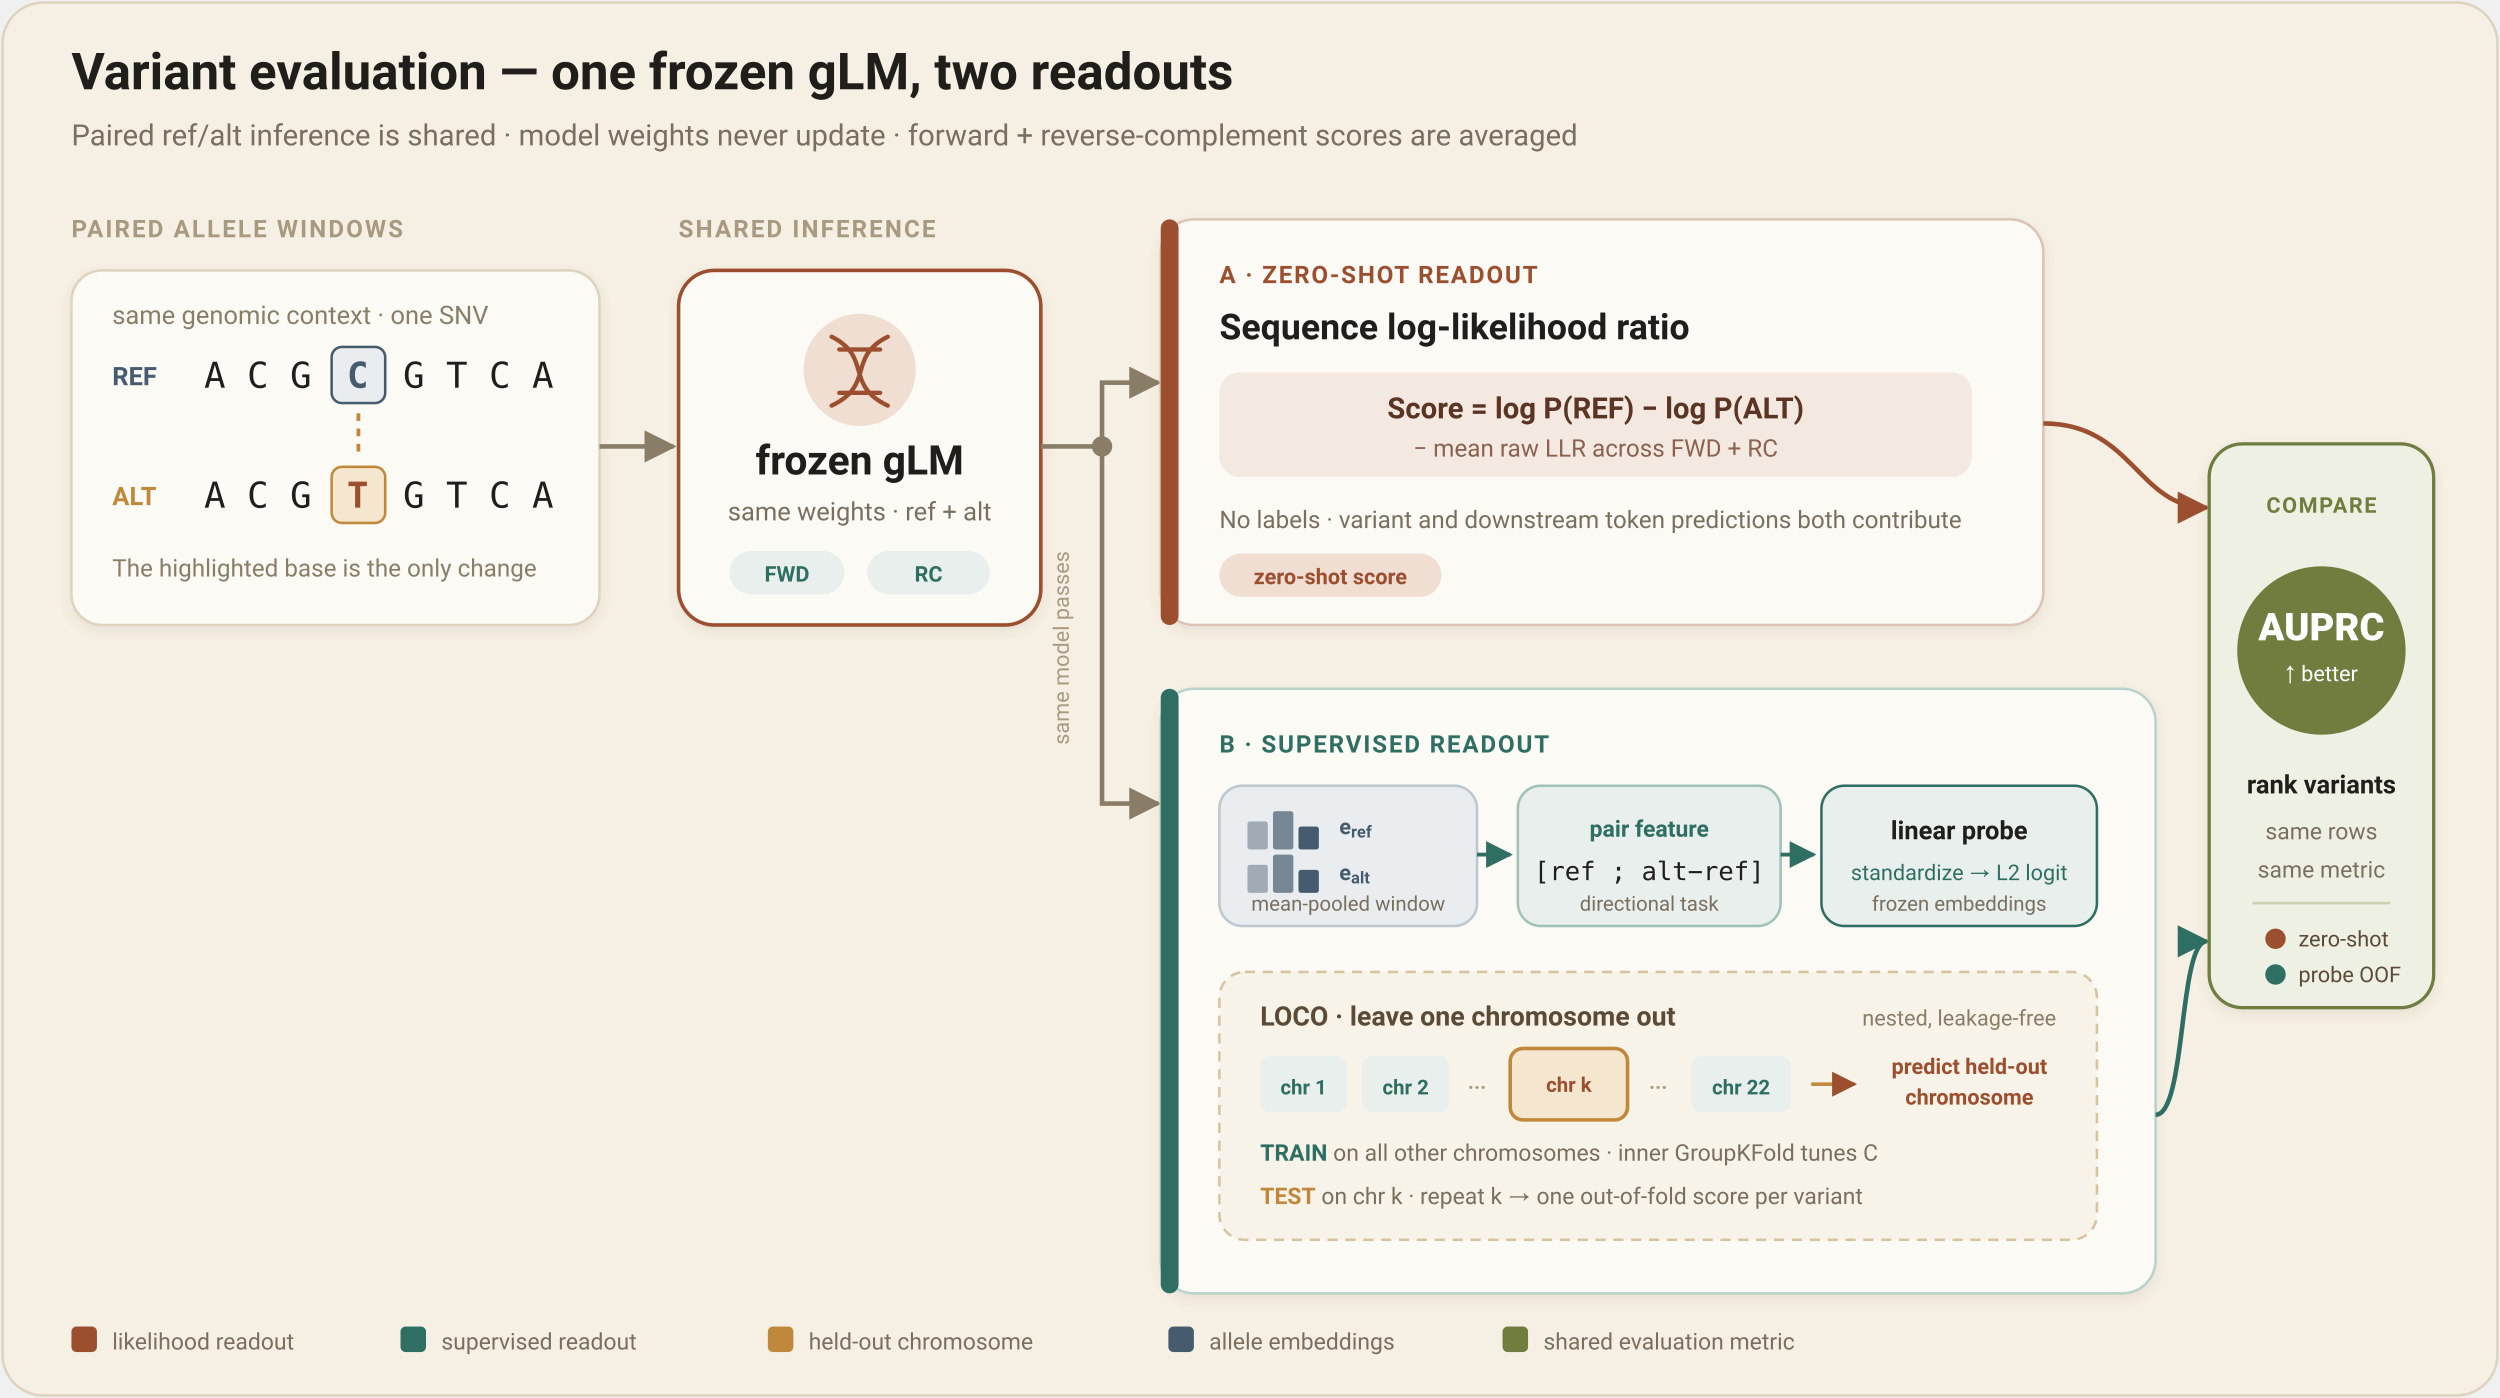
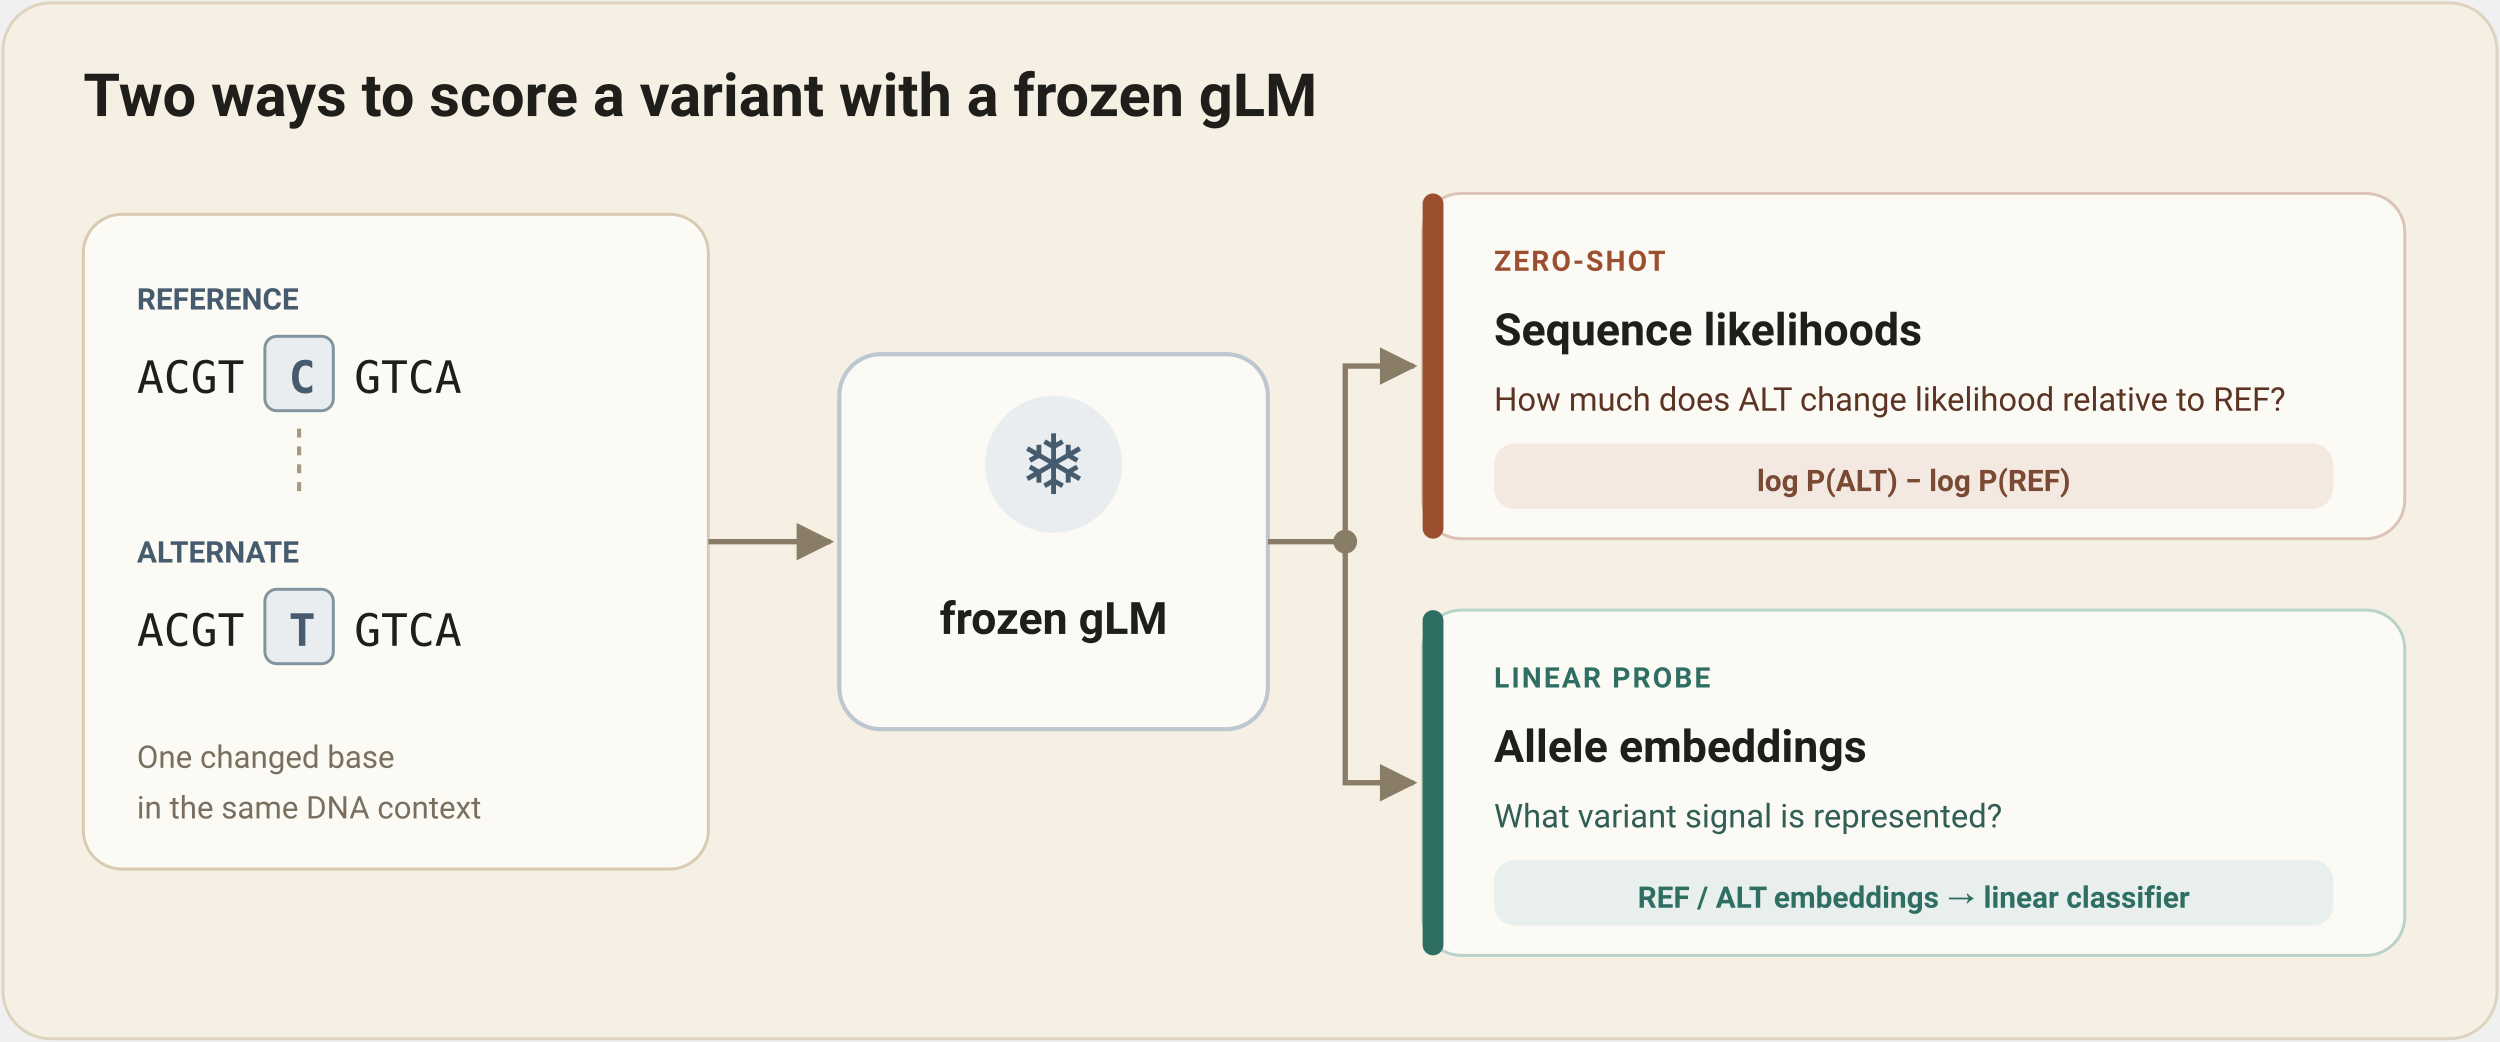
- <svg xmlns="http://www.w3.org/2000/svg" viewBox="0 0 980 548" role="img" aria-labelledby="title desc" font-family="ui-sans-serif, system-ui, -apple-system, 'Segoe UI', Roboto, Helvetica, Arial, sans-serif">
+ <svg xmlns="http://www.w3.org/2000/svg" viewBox="0 0 840 350" role="img" aria-labelledby="title desc" font-family="ui-sans-serif, system-ui, -apple-system, 'Segoe UI', Roboto, Helvetica, Arial, sans-serif">
  <defs>
    <marker id="arrow" viewBox="0 0 10 10" refX="9" refY="5" markerWidth="7" markerHeight="7" orient="auto-start-reverse">
      <path d="M 0 0 L 10 5 L 0 10 z" fill="#8a7d68" />
    </marker>
-     <marker id="arrow-rust" viewBox="0 0 10 10" refX="9" refY="5" markerWidth="7" markerHeight="7" orient="auto-start-reverse">
-       <path d="M 0 0 L 10 5 L 0 10 z" fill="#9c4f2f" />
-     </marker>
-     <marker id="arrow-teal" viewBox="0 0 10 10" refX="9" refY="5" markerWidth="7" markerHeight="7" orient="auto-start-reverse">
-       <path d="M 0 0 L 10 5 L 0 10 z" fill="#2f6f63" />
-     </marker>
-     <filter id="shadow" x="-10%" y="-10%" width="120%" height="130%">
-       <feDropShadow dx="0" dy="2" stdDeviation="2" flood-color="#5b4a36" flood-opacity="0.10" />
-     </filter>
  </defs>
-   <rect x="1" y="1" width="978" height="546" rx="16" fill="#f6f0e4" stroke="#ddd3bf" />
-   <text x="28" y="35" font-size="20" font-weight="750" fill="#1f1e1b">Variant evaluation — one frozen gLM, two readouts</text>
-   <text x="28" y="57" font-size="11.5" fill="#7a6f5f">Paired ref/alt inference is shared · model weights never update · forward + reverse-complement scores are averaged</text>
-   <text x="28" y="93" font-size="9.5" font-weight="700" letter-spacing="0.8" fill="#a89a80">PAIRED ALLELE WINDOWS</text>
-   <g filter="url(#shadow)">
-     <rect x="28" y="106" width="207" height="139" rx="12" fill="#fcfaf5" stroke="#ddd3bf" />
+   <rect x="1" y="1" width="838" height="348" rx="16" fill="#f6f0e4" stroke="#ddd3bf" />
+   <text x="28" y="39" font-size="20" font-weight="750" fill="#1f1e1b">Two ways to score a variant with a frozen gLM</text>
+   <rect x="28" y="72" width="210" height="220" rx="13" fill="#fcfaf5" stroke="#d9cbb1" />
+   <text x="46" y="104" font-size="10" font-weight="700" fill="#465c6e">REFERENCE</text>
+   <g font-family="ui-monospace, SFMono-Regular, Menlo, Consolas, monospace" font-size="15" fill="#1f1e1b">
+     <text x="46" y="132">ACGT</text>
+     <rect x="89" y="113" width="23" height="25" rx="4" fill="#e9edf0" stroke="#8394a1" />
+     <text x="97" y="132" font-weight="700" fill="#465c6e">C</text>
+     <text x="119" y="132">GTCA</text>
  </g>
-   <text x="44" y="127" font-size="10" fill="#8a7d68">same genomic context · one SNV</text>
-   <text x="44" y="151" font-size="10" font-weight="700" fill="#465c6e">REF</text>
-   <g font-family="ui-monospace, SFMono-Regular, Menlo, Consolas, monospace" font-size="14" fill="#1f1e1b">
-     <text x="80" y="152">A C G T</text>
-     <rect x="130" y="136" width="21" height="22" rx="4" fill="#e9edf0" stroke="#465c6e" />
-     <text x="136" y="152" font-weight="700" fill="#465c6e">C</text>
-     <text x="158" y="152">G T C A</text>
+   <line x1="100.5" y1="144" x2="100.5" y2="165" stroke="#a89a80" stroke-width="1.4" stroke-dasharray="3 3" />
+   <text x="46" y="189" font-size="10" font-weight="700" fill="#465c6e">ALTERNATE</text>
+   <g font-family="ui-monospace, SFMono-Regular, Menlo, Consolas, monospace" font-size="15" fill="#1f1e1b">
+     <text x="46" y="217">ACGT</text>
+     <rect x="89" y="198" width="23" height="25" rx="4" fill="#e9edf0" stroke="#8394a1" />
+     <text x="97" y="217" font-weight="700" fill="#465c6e">T</text>
+     <text x="119" y="217">GTCA</text>
  </g>
-   <line x1="140.5" y1="162" x2="140.5" y2="177" stroke="#c0883a" stroke-width="1.5" stroke-dasharray="3 3" />
-   <text x="44" y="198" font-size="10" font-weight="700" fill="#c0883a">ALT</text>
-   <g font-family="ui-monospace, SFMono-Regular, Menlo, Consolas, monospace" font-size="14" fill="#1f1e1b">
-     <text x="80" y="199">A C G T</text>
-     <rect x="130" y="183" width="21" height="22" rx="4" fill="#f5e6cf" stroke="#c0883a" />
-     <text x="136" y="199" font-weight="700" fill="#9c4f2f">T</text>
-     <text x="158" y="199">G T C A</text>
-   </g>
-   <text x="44" y="226" font-size="9.5" fill="#8a7d68">The highlighted base is the only change</text>
-   <path d="M 235 175 C 250 175, 251 175, 264 175" fill="none" stroke="#8a7d68" stroke-width="1.8" marker-end="url(#arrow)" />
-   <text x="266" y="93" font-size="9.5" font-weight="700" letter-spacing="0.8" fill="#a89a80">SHARED INFERENCE</text>
-   <g filter="url(#shadow)">
-     <rect x="266" y="106" width="142" height="139" rx="14" fill="#fcfaf5" stroke="#9c4f2f" stroke-width="1.4" />
-   </g>
-   <circle cx="337" cy="145" r="22" fill="#f0ded2" />
-   <path d="M 326 132 C 342 140, 331 151, 348 159 M 348 132 C 332 140, 343 151, 326 159 M 329 137 L 345 137 M 329 154 L 345 154" fill="none" stroke="#9c4f2f" stroke-width="1.7" stroke-linecap="round" />
-   <text x="337" y="186" font-size="16" font-weight="750" text-anchor="middle" fill="#1f1e1b">frozen gLM</text>
-   <text x="337" y="204" font-size="10" text-anchor="middle" fill="#7a6f5f">same weights · ref + alt</text>
-   <g>
-     <rect x="286" y="216" width="45" height="17" rx="8.5" fill="#e8efec" />
-     <text x="308.5" y="228" font-size="8.5" font-weight="700" text-anchor="middle" fill="#2f6f63">FWD</text>
-     <rect x="340" y="216" width="48" height="17" rx="8.5" fill="#e8efec" />
-     <text x="364" y="228" font-size="8.5" font-weight="700" text-anchor="middle" fill="#2f6f63">RC</text>
-   </g>
-   <path d="M 408 175 L 432 175 L 432 150 L 454 150" fill="none" stroke="#8a7d68" stroke-width="1.8" marker-end="url(#arrow)" />
-   <path d="M 432 175 L 432 315 L 454 315" fill="none" stroke="#8a7d68" stroke-width="1.8" marker-end="url(#arrow)" />
-   <circle cx="432" cy="175" r="4" fill="#8a7d68" />
-   <text x="419" y="254" font-size="8.5" fill="#a89a80" text-anchor="middle" transform="rotate(-90 419 254)">same model passes</text>
-   <g filter="url(#shadow)">
-     <rect x="455" y="86" width="346" height="159" rx="13" fill="#fcfaf5" stroke="#dbc4b5" />
-   </g>
-   <rect x="455" y="86" width="7" height="159" rx="3.5" fill="#9c4f2f" />
-   <text x="478" y="111" font-size="9.5" font-weight="700" letter-spacing="0.7" fill="#9c4f2f">A · ZERO-SHOT READOUT</text>
-   <text x="478" y="133" font-size="14" font-weight="750" fill="#1f1e1b">Sequence log-likelihood ratio</text>
-   <rect x="478" y="146" width="295" height="41" rx="8" fill="#f4e9e1" />
-   <text x="625.5" y="164" font-size="11.5" font-weight="700" text-anchor="middle" fill="#5b3424">Score = log P(REF) − log P(ALT)</text>
-   <text x="625.5" y="179" font-size="9.5" text-anchor="middle" fill="#8a624f">− mean raw LLR across FWD + RC</text>
-   <text x="478" y="207" font-size="9.5" fill="#7a6f5f">No labels · variant and downstream token predictions both contribute</text>
-   <g>
-     <rect x="478" y="217" width="87" height="17" rx="8.5" fill="#f0ded2" />
-     <text x="521.5" y="229" font-size="8.5" font-weight="700" text-anchor="middle" fill="#9c4f2f">zero-shot score</text>
-   </g>
-   <g filter="url(#shadow)">
-     <rect x="455" y="270" width="390" height="237" rx="13" fill="#fcfaf5" stroke="#b9d2ca" />
-   </g>
-   <rect x="455" y="270" width="7" height="237" rx="3.5" fill="#2f6f63" />
-   <text x="478" y="295" font-size="9.5" font-weight="700" letter-spacing="0.7" fill="#2f6f63">B · SUPERVISED READOUT</text>
-   <rect x="478" y="308" width="101" height="55" rx="9" fill="#e9edf0" stroke="#bdc7cf" />
-   <g fill="#465c6e">
-     <rect x="489" y="322" width="8" height="11" rx="1" opacity="0.45" />
-     <rect x="499" y="318" width="8" height="15" rx="1" opacity="0.70" />
-     <rect x="509" y="324" width="8" height="9" rx="1" />
-     <rect x="489" y="339" width="8" height="11" rx="1" opacity="0.45" />
-     <rect x="499" y="335" width="8" height="15" rx="1" opacity="0.70" />
-     <rect x="509" y="341" width="8" height="9" rx="1" />
-   </g>
-   <text x="525" y="327" font-size="8.5" font-weight="700" fill="#465c6e">e<tspan baseline-shift="sub" font-size="6.5">ref</tspan>
-   </text>
-   <text x="525" y="345" font-size="8.5" font-weight="700" fill="#465c6e">e<tspan baseline-shift="sub" font-size="6.5">alt</tspan>
-   </text>
-   <text x="528.5" y="357" font-size="8" text-anchor="middle" fill="#7a6f5f">mean-pooled window</text>
-   <path d="M 579 335 L 592 335" fill="none" stroke="#2f6f63" stroke-width="1.5" marker-end="url(#arrow-teal)" />
-   <rect x="595" y="308" width="103" height="55" rx="9" fill="#e8efec" stroke="#9fc3b8" />
-   <text x="646.5" y="328" font-size="9" font-weight="700" text-anchor="middle" fill="#2f6f63">pair feature</text>
-   <text x="646.5" y="345" font-size="10" font-family="ui-monospace, SFMono-Regular, Menlo, Consolas, monospace" text-anchor="middle" fill="#1f1e1b">[ref ; alt−ref]</text>
-   <text x="646.5" y="357" font-size="8" text-anchor="middle" fill="#7a6f5f">directional task</text>
-   <path d="M 698 335 L 711 335" fill="none" stroke="#2f6f63" stroke-width="1.5" marker-end="url(#arrow-teal)" />
-   <rect x="714" y="308" width="108" height="55" rx="9" fill="#e8efec" stroke="#2f6f63" />
-   <text x="768" y="329" font-size="10" font-weight="750" text-anchor="middle" fill="#1f1e1b">linear probe</text>
-   <text x="768" y="345" font-size="8.5" text-anchor="middle" fill="#2f6f63">standardize → L2 logit</text>
-   <text x="768" y="357" font-size="8" text-anchor="middle" fill="#7a6f5f">frozen embeddings</text>
-   <rect x="478" y="381" width="344" height="105" rx="10" fill="#f8f3e9" stroke="#d8c39f" stroke-dasharray="4 3" />
-   <text x="494" y="402" font-size="10.5" font-weight="750" fill="#5b4a36">LOCO · leave one chromosome out</text>
-   <text x="806" y="402" font-size="8.5" text-anchor="end" fill="#8a7d68">nested, leakage-free</text>
-   <g font-size="8" font-weight="700" text-anchor="middle">
-     <rect x="494" y="414" width="34" height="22" rx="4" fill="#e8efec" />
-     <text x="511" y="429" fill="#2f6f63">chr 1</text>
-     <rect x="534" y="414" width="34" height="22" rx="4" fill="#e8efec" />
-     <text x="551" y="429" fill="#2f6f63">chr 2</text>
-     <text x="579" y="429" fill="#a89a80">···</text>
-     <rect x="592" y="411" width="46" height="28" rx="5" fill="#f5e6cf" stroke="#c0883a" stroke-width="1.4" />
-     <text x="615" y="428" fill="#9c4f2f">chr k</text>
-     <text x="650" y="429" fill="#a89a80">···</text>
-     <rect x="663" y="414" width="39" height="22" rx="4" fill="#e8efec" />
-     <text x="682.5" y="429" fill="#2f6f63">chr 22</text>
-     <path d="M 710 425 L 727 425" fill="none" stroke="#c0883a" stroke-width="1.4" marker-end="url(#arrow-rust)" />
-     <text x="772" y="421" font-size="8.5" fill="#9c4f2f">predict held-out</text>
-     <text x="772" y="433" font-size="8.5" fill="#9c4f2f">chromosome</text>
-   </g>
-   <text x="494" y="455" font-size="9" fill="#7a6f5f">
-     <tspan font-weight="700" fill="#2f6f63">TRAIN</tspan> on all other chromosomes · inner GroupKFold tunes C</text>
-   <text x="494" y="472" font-size="9" fill="#7a6f5f">
-     <tspan font-weight="700" fill="#c0883a">TEST</tspan> on chr k · repeat k → one out-of-fold score per variant</text>
-   <path d="M 801 166 C 836 166, 838 199, 865 199" fill="none" stroke="#9c4f2f" stroke-width="1.8" marker-end="url(#arrow-rust)" />
-   <path d="M 845 437 C 857 437, 854 369, 865 369" fill="none" stroke="#2f6f63" stroke-width="1.8" marker-end="url(#arrow-teal)" />
-   <g filter="url(#shadow)">
-     <rect x="866" y="174" width="88" height="221" rx="13" fill="#eef0e4" stroke="#6f7d3f" stroke-width="1.3" />
-   </g>
-   <text x="910" y="201" font-size="8.5" font-weight="700" letter-spacing="0.6" text-anchor="middle" fill="#6f7d3f">COMPARE</text>
-   <circle cx="910" cy="255" r="33" fill="#6f7d3f" />
-   <text x="910" y="251" font-size="15" font-weight="800" text-anchor="middle" fill="#fff">AUPRC</text>
-   <text x="910" y="267" font-size="8.5" text-anchor="middle" fill="#fff">↑ better</text>
-   <text x="910" y="311" font-size="10" font-weight="700" text-anchor="middle" fill="#1f1e1b">rank variants</text>
-   <text x="910" y="329" font-size="9" text-anchor="middle" fill="#7a6f5f">same rows</text>
-   <text x="910" y="344" font-size="9" text-anchor="middle" fill="#7a6f5f">same metric</text>
-   <line x1="883" y1="354" x2="937" y2="354" stroke="#cbd0b0" />
-   <circle cx="892" cy="368" r="4" fill="#9c4f2f" />
-   <text x="901" y="371" font-size="8.5" fill="#5b4a36">zero-shot</text>
-   <circle cx="892" cy="382" r="4" fill="#2f6f63" />
-   <text x="901" y="385" font-size="8.5" fill="#5b4a36">probe OOF</text>
-   <g font-size="9" fill="#7a6f5f">
-     <rect x="28" y="520" width="10" height="10" rx="2" fill="#9c4f2f" />
-     <text x="44" y="529">likelihood readout</text>
-     <rect x="157" y="520" width="10" height="10" rx="2" fill="#2f6f63" />
-     <text x="173" y="529">supervised readout</text>
-     <rect x="301" y="520" width="10" height="10" rx="2" fill="#c0883a" />
-     <text x="317" y="529">held-out chromosome</text>
-     <rect x="458" y="520" width="10" height="10" rx="2" fill="#465c6e" />
-     <text x="474" y="529">allele embeddings</text>
-     <rect x="589" y="520" width="10" height="10" rx="2" fill="#6f7d3f" />
-     <text x="605" y="529">shared evaluation metric</text>
-   </g>
+   <text x="46" y="258" font-size="10.5" fill="#7a6f5f">One changed base</text>
+   <text x="46" y="275" font-size="10.5" fill="#7a6f5f">in the same DNA context</text>
+   <path d="M 238 182 L 279 182" fill="none" stroke="#8a7d68" stroke-width="1.8" marker-end="url(#arrow)" />
+   <rect x="282" y="119" width="144" height="126" rx="14" fill="#fcfaf5" stroke="#bdc7cf" stroke-width="1.4" />
+   <circle cx="354" cy="156" r="23" fill="#e9edf0" />
+   <text x="354" y="166" font-size="28" text-anchor="middle" fill="#465c6e">❄</text>
+   <text x="354" y="213" font-size="15" font-weight="750" text-anchor="middle" fill="#1f1e1b">frozen gLM</text>
+   <path d="M 426 182 L 452 182 L 452 123 L 475 123" fill="none" stroke="#8a7d68" stroke-width="1.8" marker-end="url(#arrow)" />
+   <path d="M 452 182 L 452 263 L 475 263" fill="none" stroke="#8a7d68" stroke-width="1.8" marker-end="url(#arrow)" />
+   <circle cx="452" cy="182" r="4" fill="#8a7d68" />
+   <rect x="478" y="65" width="330" height="116" rx="13" fill="#fcfaf5" stroke="#dbc4b5" />
+   <rect x="478" y="65" width="7" height="116" rx="3.5" fill="#9c4f2f" />
+   <text x="502" y="91" font-size="9.5" font-weight="700" letter-spacing="0.7" fill="#9c4f2f">ZERO-SHOT</text>
+   <text x="502" y="116" font-size="15" font-weight="750" fill="#1f1e1b">Sequence likelihoods</text>
+   <text x="502" y="138" font-size="11" fill="#5b3424">How much does ALT change likelihood relative to REF?</text>
+   <rect x="502" y="149" width="282" height="22" rx="7" fill="#f4e9e1" />
+   <text x="643" y="165" font-size="10" font-weight="700" text-anchor="middle" fill="#7a4a35">log P(ALT) − log P(REF)</text>
+   <rect x="478" y="205" width="330" height="116" rx="13" fill="#fcfaf5" stroke="#b9d2ca" />
+   <rect x="478" y="205" width="7" height="116" rx="3.5" fill="#2f6f63" />
+   <text x="502" y="231" font-size="9.5" font-weight="700" letter-spacing="0.7" fill="#2f6f63">LINEAR PROBE</text>
+   <text x="502" y="256" font-size="15" font-weight="750" fill="#1f1e1b">Allele embeddings</text>
+   <text x="502" y="278" font-size="11" fill="#315f56">What variant signal is represented?</text>
+   <rect x="502" y="289" width="282" height="22" rx="7" fill="#e8efec" />
+   <text x="643" y="305" font-size="10" font-weight="700" text-anchor="middle" fill="#2f6f63">REF / ALT embeddings → linear classifier</text>
</svg>
